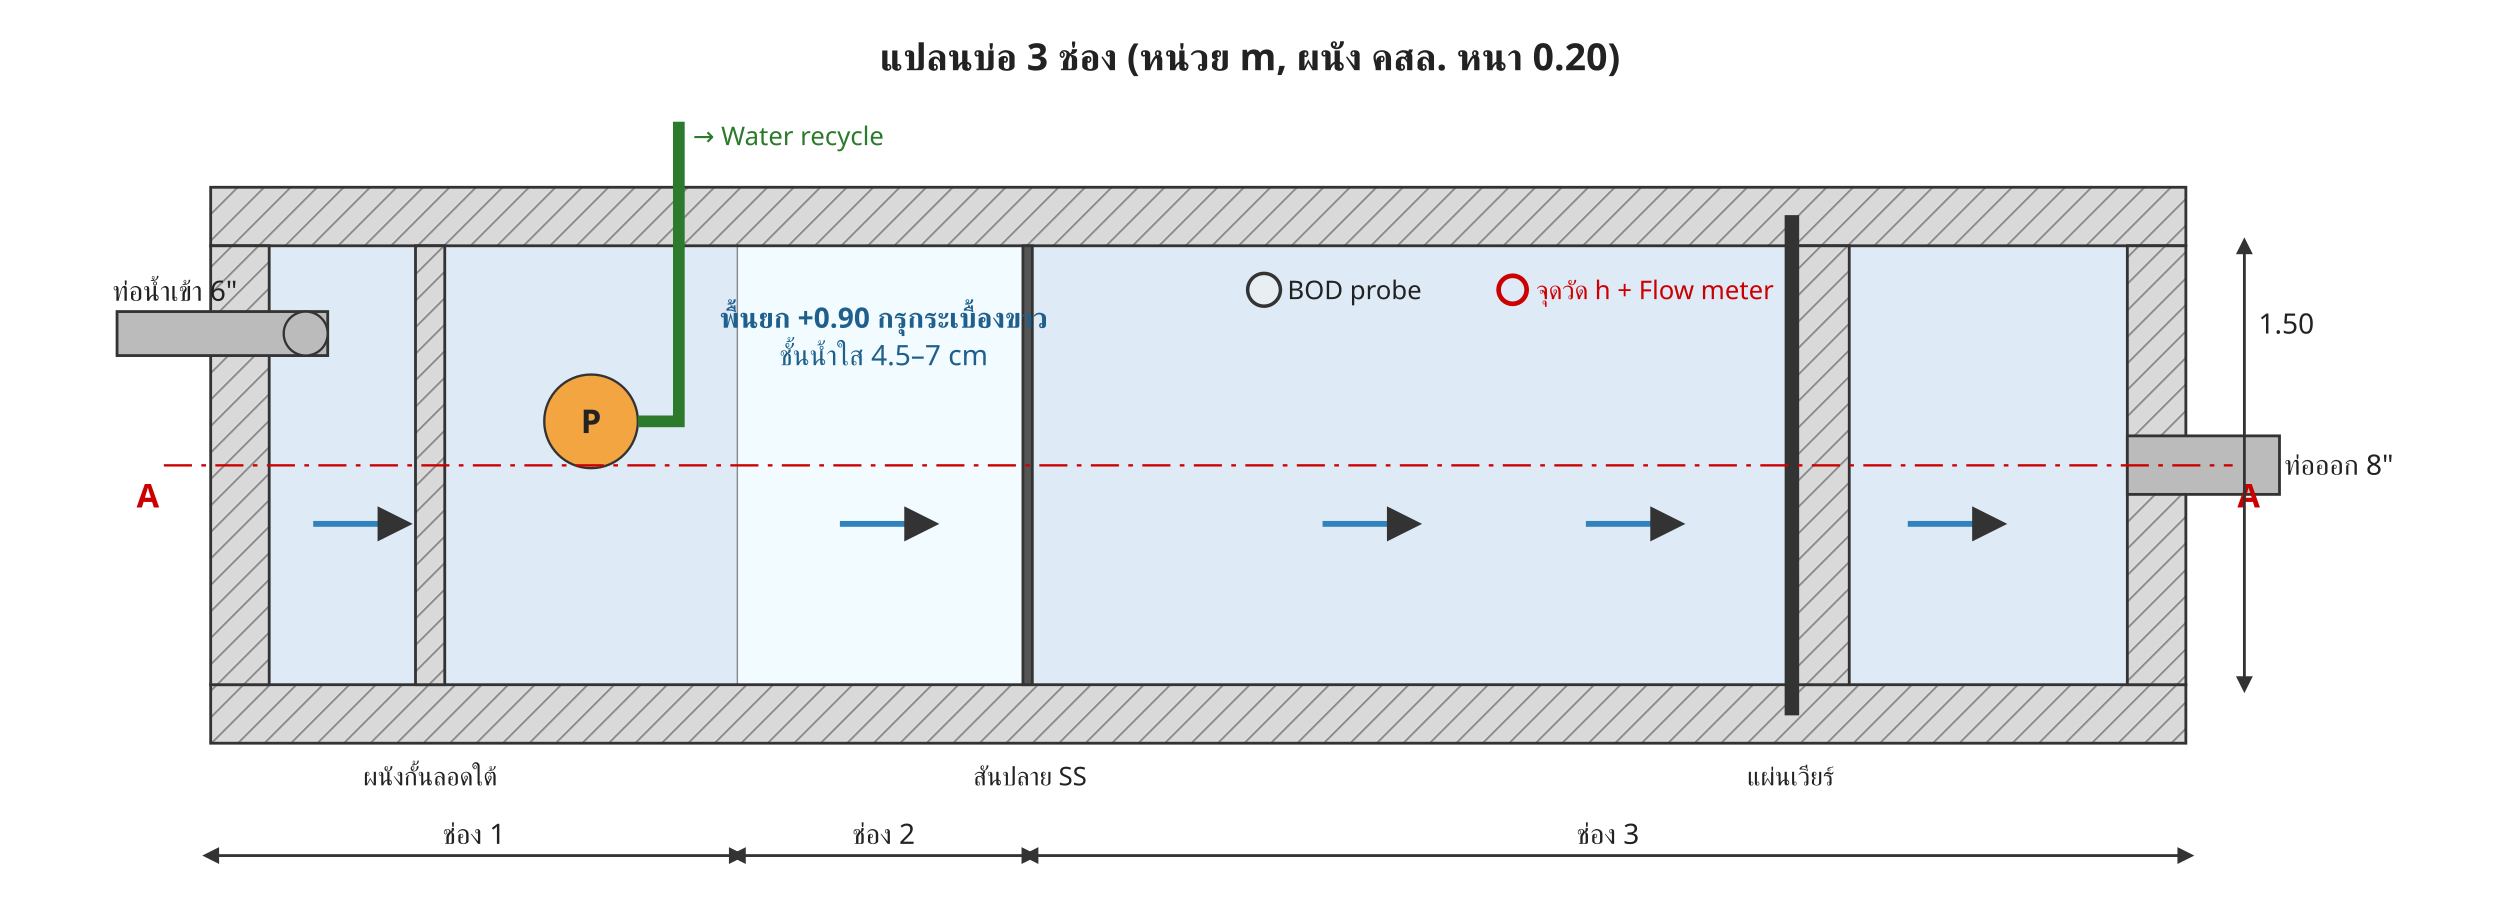
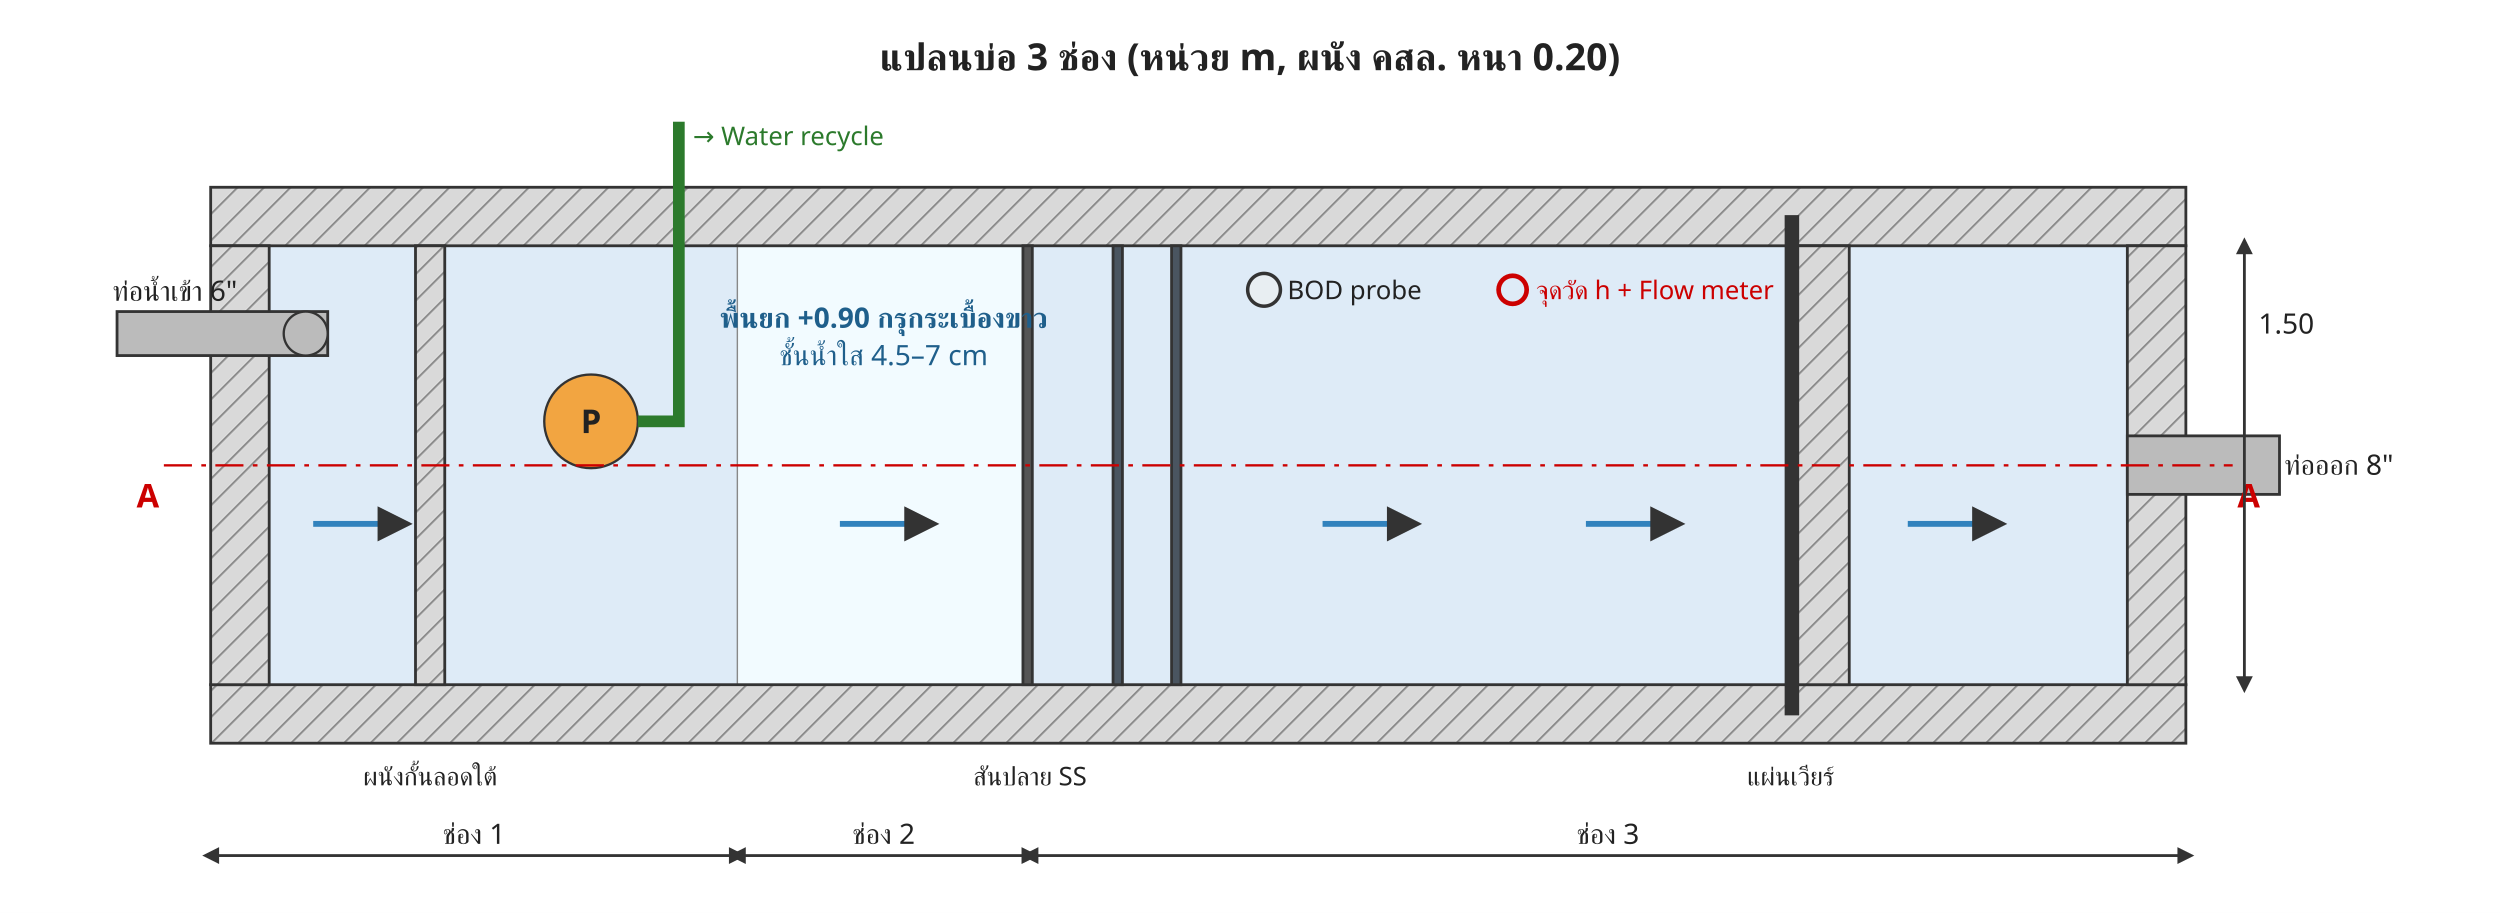
<svg xmlns="http://www.w3.org/2000/svg" viewBox="0 0 1068 390" width="1068" height="390" font-family="Sarabun, Tahoma, sans-serif">
  <defs>
    <pattern id="rc" width="8" height="8" patternUnits="userSpaceOnUse" patternTransform="rotate(45)">
      <rect width="8" height="8" fill="#d9d9d9" />
      <line x1="0" y1="0" x2="0" y2="8" stroke="#888" stroke-width="1.5" />
    </pattern>
    <marker id="a" viewBox="0 0 10 10" refX="5" refY="5" markerWidth="6" markerHeight="6" orient="auto-start-reverse">
      <path d="M0,0 L10,5 L0,10 z" fill="#333" />
    </marker>
  </defs>
  <rect width="1068" height="390" fill="white" />
  <text x="534.0" y="30.0" font-size="16" text-anchor="middle" fill="#222" font-weight="bold">แปลนบ่อ 3 ช่อง (หน่วย m, ผนัง คสล. หนา 0.20)</text>
  <rect x="115.0" y="105.0" width="200.0" height="187.5" fill="#deebf7" stroke="none" stroke-width="1.2" />
  <rect x="315.0" y="105.0" width="125.0" height="187.5" fill="#f2fbff" stroke="#888" stroke-width="0.6" />
  <rect x="440.0" y="105.0" width="468.8" height="187.5" fill="#deebf7" stroke="none" stroke-width="1.2" />
  <rect x="90.0" y="80.0" width="843.8" height="25.0" fill="url(#rc)" stroke="#333" stroke-width="1.2" />
  <rect x="90.0" y="292.5" width="843.8" height="25.0" fill="url(#rc)" stroke="#333" stroke-width="1.2" />
  <rect x="90.0" y="105.0" width="25.0" height="187.5" fill="url(#rc)" stroke="#333" stroke-width="1.2" />
  <rect x="908.8" y="105.0" width="25.0" height="187.5" fill="url(#rc)" stroke="#333" stroke-width="1.2" />
  <rect x="50.0" y="133.1" width="90.0" height="18.8" fill="#bbb" stroke="#333" stroke-width="1.2" />
  <circle cx="130.6" cy="142.5" r="9.4" fill="#bbb" stroke="#333" />
  <text x="48.0" y="128.5" font-size="12" text-anchor="start" fill="#222" font-weight="normal">ท่อน้ำเข้า 6"</text>
  <rect x="177.5" y="105.0" width="12.5" height="187.5" fill="url(#rc)" stroke="#333" stroke-width="1.2" />
  <circle cx="252.5" cy="180.0" r="20.0" fill="#f2a541" stroke="#333" />
  <text x="252.5" y="185.0" font-size="14" text-anchor="middle" fill="#222" font-weight="bold">P</text>
  <path d="M272.5,180.0 H290.0 V52.0" fill="none" stroke="#2c7a2c" stroke-width="5" />
  <text x="296.0" y="62.0" font-size="11" text-anchor="start" fill="#2c7a2c" font-weight="normal">→ Water recycle</text>
  <rect x="437.0" y="105.0" width="4.0" height="187.5" fill="#555" stroke="#333" stroke-width="1.2" />
  <rect x="765.0" y="105.0" width="25.0" height="187.5" fill="url(#rc)" stroke="#333" stroke-width="1.2" />
+   <rect x="475.5" y="105.0" width="4.0" height="187.5" fill="#4a5560" stroke="#333" stroke-width="1.2" />
+   <rect x="500.5" y="105.0" width="4.0" height="187.5" fill="#4a5560" stroke="#333" stroke-width="1.2" />
  <rect x="763.0" y="92.5" width="5.0" height="212.5" fill="#333" stroke="#333" stroke-width="1.2" />
  <circle cx="646.2" cy="123.8" r="6" fill="none" stroke="#c00" stroke-width="2" />
  <text x="656.2" y="127.8" font-size="11" text-anchor="start" fill="#c00" font-weight="normal">จุดวัด h + Flow meter</text>
  <circle cx="540.0" cy="123.8" r="7" fill="#e8eef2" stroke="#333" stroke-width="1.5" />
  <text x="550.0" y="127.8" font-size="11" text-anchor="start" fill="#222" font-weight="normal">BOD probe</text>
  <rect x="908.8" y="186.2" width="65.0" height="25.0" fill="#bbb" stroke="#333" stroke-width="1.2" />
  <text x="975.8" y="202.8" font-size="12" text-anchor="start" fill="#222" font-weight="normal">ท่อออก 8"</text>
  <line x1="133.8" y1="223.8" x2="168.8" y2="223.8" stroke="#3182bd" stroke-width="2.5" marker-end="url(#a)" />
  <line x1="358.8" y1="223.8" x2="393.8" y2="223.8" stroke="#3182bd" stroke-width="2.5" marker-end="url(#a)" />
  <line x1="565.0" y1="223.8" x2="600.0" y2="223.8" stroke="#3182bd" stroke-width="2.5" marker-end="url(#a)" />
  <line x1="677.5" y1="223.8" x2="712.5" y2="223.8" stroke="#3182bd" stroke-width="2.5" marker-end="url(#a)" />
  <line x1="815.0" y1="223.8" x2="850.0" y2="223.8" stroke="#3182bd" stroke-width="2.5" marker-end="url(#a)" />
  <text x="377.5" y="140.0" font-size="12" text-anchor="middle" fill="#1f5f8b" font-weight="bold">พื้นยก +0.90 กรุกระเบื้องขาว</text>
  <text x="377.5" y="156.0" font-size="12" text-anchor="middle" fill="#1f5f8b" font-weight="normal">ชั้นน้ำใส 4.5–7 cm</text>
  <line x1="70.0" y1="198.8" x2="953.8" y2="198.8" stroke="#c00" stroke-width="1" stroke-dasharray="12 4 2 4" />
  <text x="68.0" y="216.8" font-size="14" text-anchor="end" fill="#c00" font-weight="bold">A</text>
  <text x="955.8" y="216.8" font-size="14" text-anchor="start" fill="#c00" font-weight="bold">A</text>
  <text x="183.8" y="335.5" font-size="11" text-anchor="middle" fill="#222" font-weight="normal">ผนังกั้นลอดใต้</text>
  <text x="440.0" y="335.5" font-size="11" text-anchor="middle" fill="#222" font-weight="normal">สันปลาย SS</text>
  <text x="765.0" y="335.5" font-size="11" text-anchor="middle" fill="#222" font-weight="normal">แผ่นเวียร์</text>
  <line x1="90.0" y1="365.5" x2="315.0" y2="365.5" stroke="#333" stroke-width="1.2" marker-start="url(#a)" marker-end="url(#a)" />
  <text x="202.5" y="360.5" font-size="12" text-anchor="middle" fill="#222" font-weight="normal">ช่อง 1</text>
  <line x1="315.0" y1="365.5" x2="440.0" y2="365.5" stroke="#333" stroke-width="1.2" marker-start="url(#a)" marker-end="url(#a)" />
  <text x="377.5" y="360.5" font-size="12" text-anchor="middle" fill="#222" font-weight="normal">ช่อง 2</text>
  <line x1="440.0" y1="365.5" x2="933.8" y2="365.5" stroke="#333" stroke-width="1.2" marker-start="url(#a)" marker-end="url(#a)" />
  <text x="686.9" y="360.5" font-size="12" text-anchor="middle" fill="#222" font-weight="normal">ช่อง 3</text>
  <line x1="958.8" y1="105.0" x2="958.8" y2="292.5" stroke="#333" stroke-width="1.2" marker-start="url(#a)" marker-end="url(#a)" />
  <text x="964.8" y="142.5" font-size="12" text-anchor="start" fill="#222" font-weight="normal">1.50</text>
</svg>
